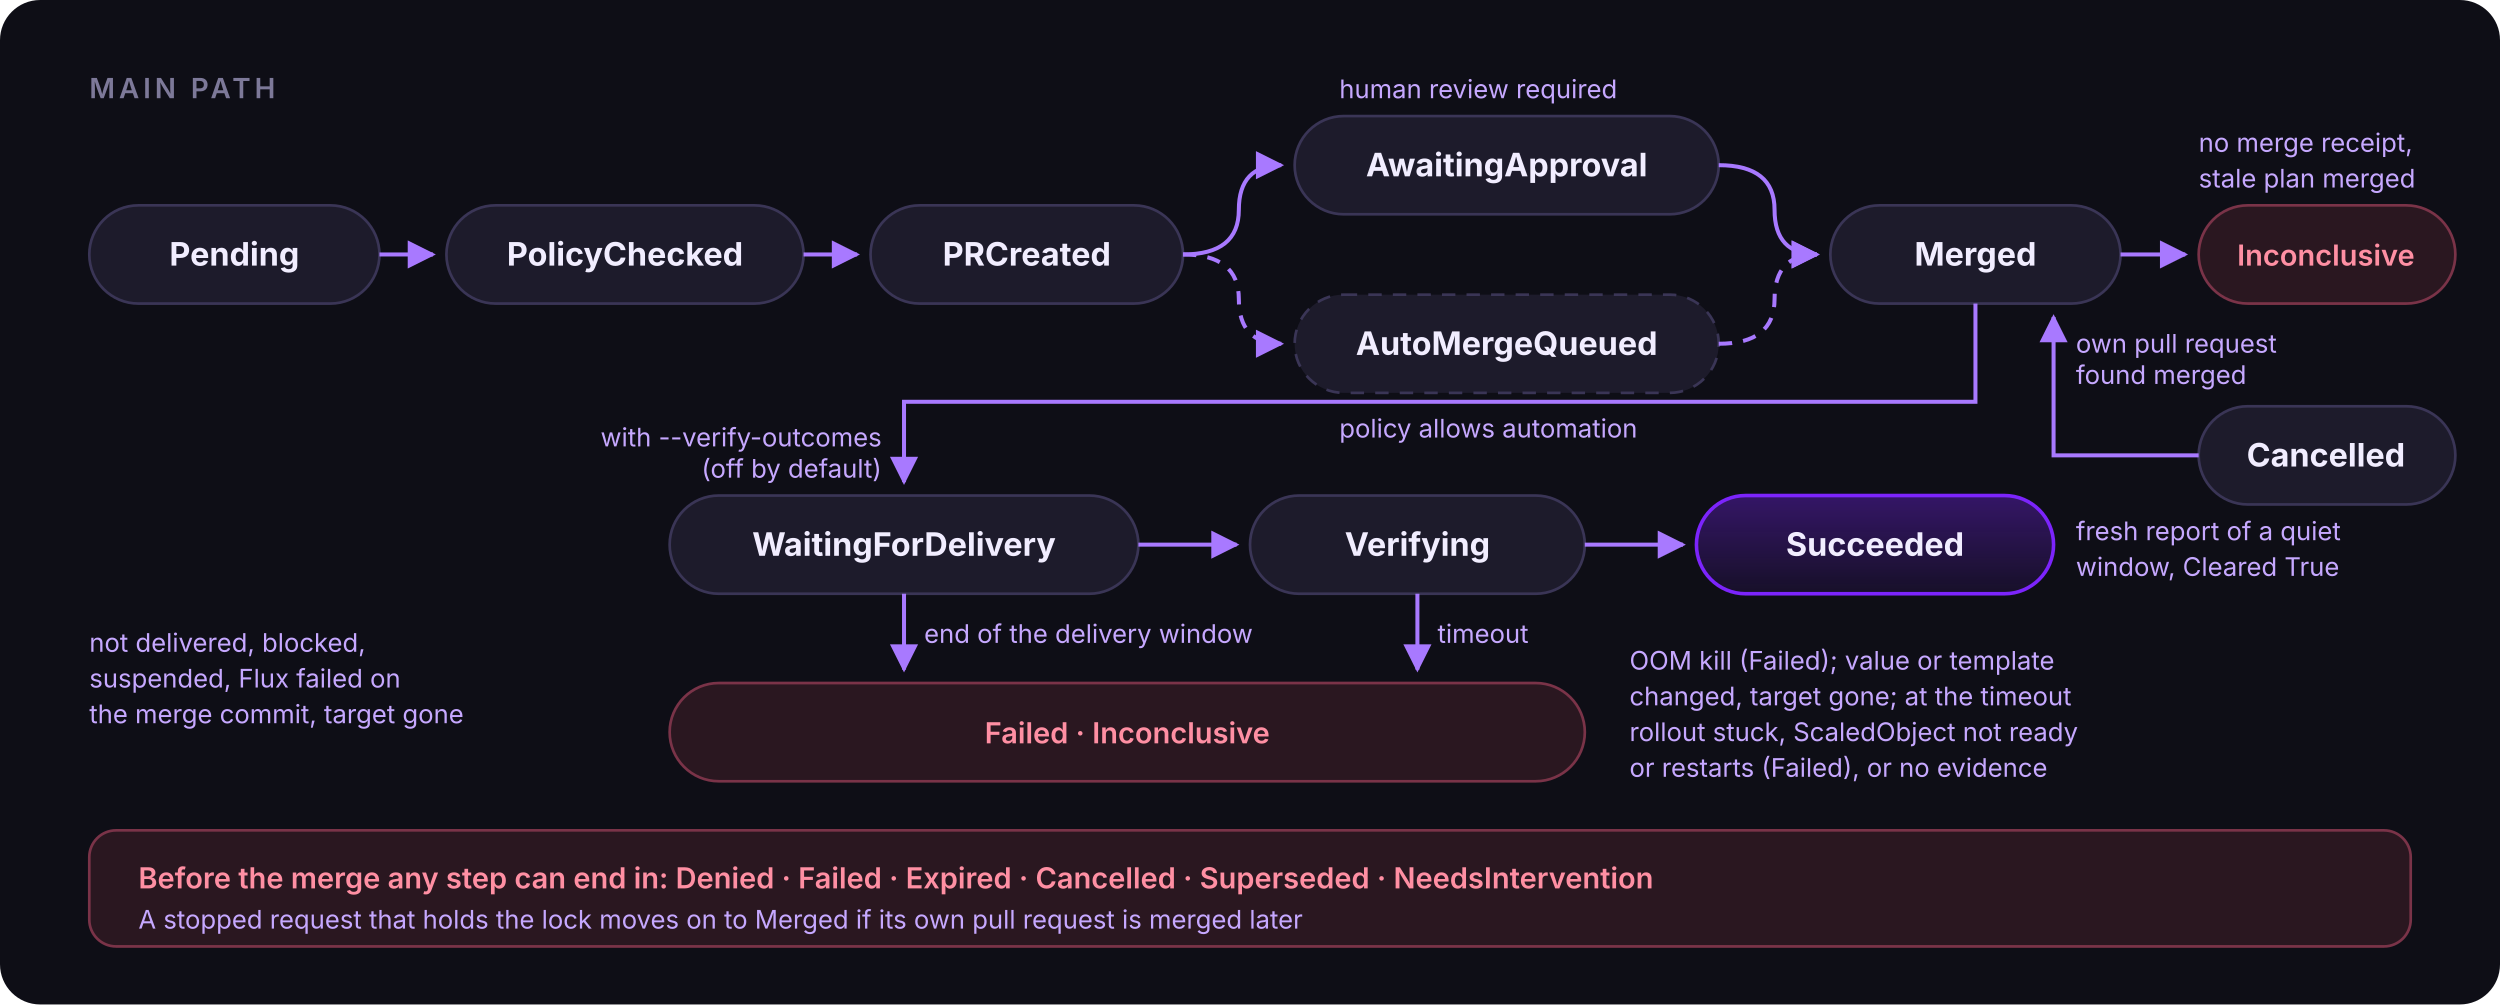
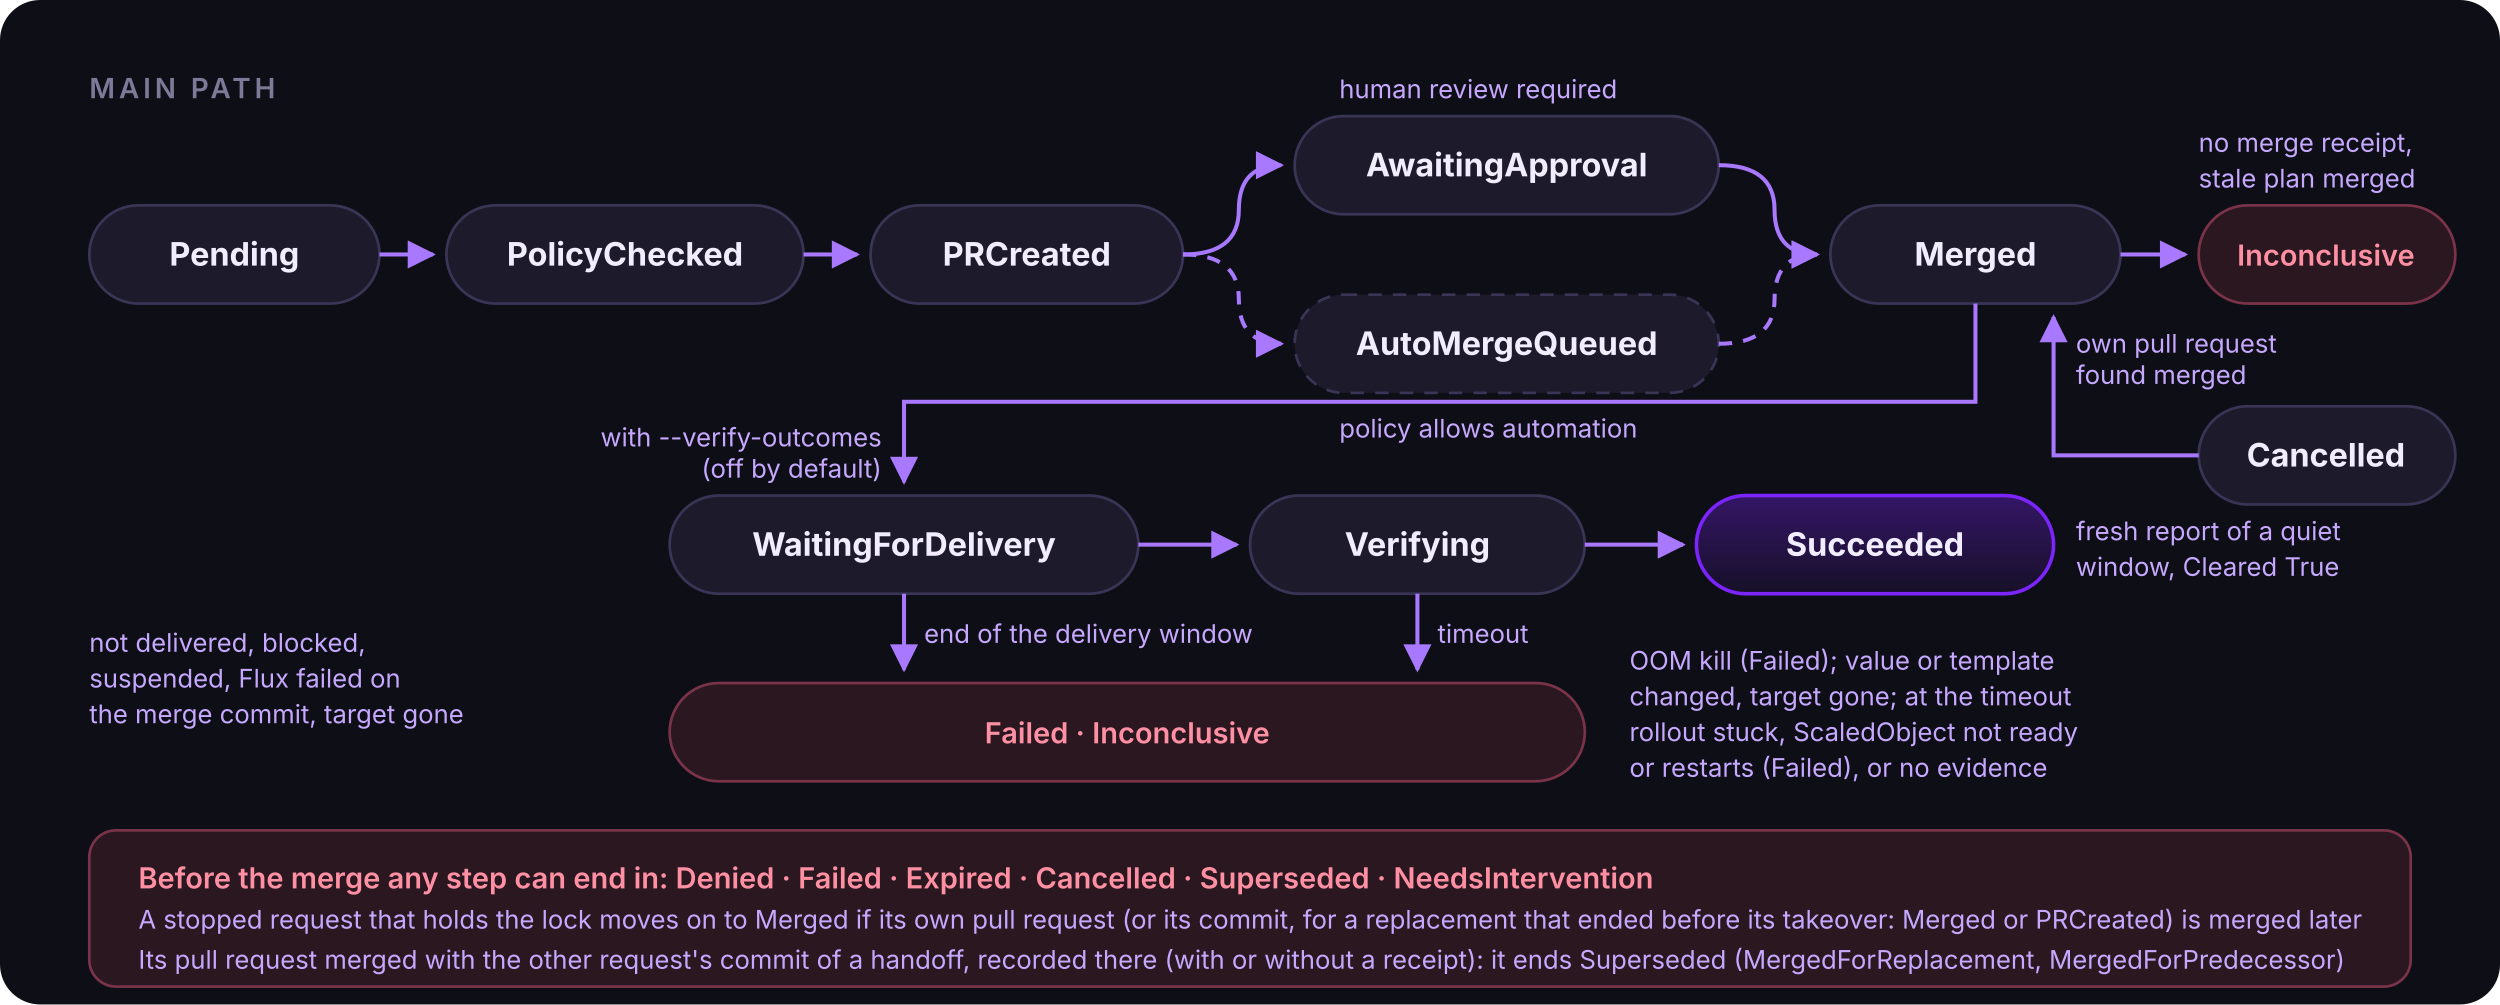
<svg xmlns="http://www.w3.org/2000/svg" viewBox="0 0 1120 450" role="img" aria-labelledby="t d" font-family="Inter, 'Segoe UI', system-ui, -apple-system, sans-serif">
  <defs>
    <marker id="a" viewBox="0 0 10 10" refX="9" refY="5" markerWidth="7" markerHeight="7" orient="auto-start-reverse">
      <path d="M0 0 10 5 0 10z" fill="#a879ff" />
    </marker>
    <linearGradient id="glow" x1="0" y1="0" x2="0" y2="1">
      <stop offset="0" stop-color="#7c24fc" stop-opacity=".35" />
      <stop offset="1" stop-color="#7c24fc" stop-opacity=".08" />
    </linearGradient>
    <style>
      .box{fill:#1d1b2b;stroke:#3a3556;stroke-width:1.2}
      .key{fill:url(#glow);stroke:#7c24fc;stroke-width:1.6}
      .ext{fill:#16222a;stroke:#2f5d63;stroke-width:1.2}
      .h{fill:#f1edff;font-size:14.5px;font-weight:650}
      .s{fill:#a9a4c4;font-size:12px}
      .f{stroke:#a879ff;stroke-width:1.8;fill:none}
      .lbl{fill:#c6a8ff;font-size:11.5px}
      .lanet{fill:#7d7999;font-size:12.5px;font-weight:600;letter-spacing:.14em}
      .bad{fill:#2a1720;stroke:#7a3348;stroke-width:1.2}
      .badt{fill:#ff8fa3;font-size:13px;font-weight:600}
      .plan{stroke-dasharray:6 5}
    </style>
  </defs>
  <rect width="1120" height="450" rx="18" fill="#0e0e16" />
  <text class="lanet" x="40" y="44">MAIN PATH</text>
  <rect class="box" x="40" y="92" width="130" height="44" rx="22" />
  <text class="h" x="105" y="119" text-anchor="middle">Pending</text>
  <rect class="box" x="200" y="92" width="160" height="44" rx="22" />
  <text class="h" x="280" y="119" text-anchor="middle">PolicyChecked</text>
  <rect class="box" x="390" y="92" width="140" height="44" rx="22" />
  <text class="h" x="460" y="119" text-anchor="middle">PRCreated</text>
  <rect class="box" x="580" y="52" width="190" height="44" rx="22" />
  <text class="h" x="675" y="79" text-anchor="middle">AwaitingApproval</text>
  <rect class="box plan" x="580" y="132" width="190" height="44" rx="22" />
  <text class="h" x="675" y="159" text-anchor="middle">AutoMergeQueued</text>
  <rect class="box" x="820" y="92" width="130" height="44" rx="22" />
  <text class="h" x="885" y="119" text-anchor="middle">Merged</text>
  <rect class="bad" x="985" y="92" width="115" height="44" rx="22" />
  <text class="badt" x="1042" y="119" text-anchor="middle">Inconclusive</text>
  <path class="f" d="M950 114H979" marker-end="url(#a)" />
  <rect class="box" x="985" y="182" width="115" height="44" rx="22" />
  <text class="h" x="1042" y="209" text-anchor="middle">Cancelled</text>
  <path class="f" d="M985 204H920V142" marker-end="url(#a)" />
  <text class="lbl" x="930" y="158">own pull request</text>
  <text class="lbl" x="930" y="172">found merged</text>
  <text class="lbl" x="985" y="68">no merge receipt,</text>
  <text class="lbl" x="985" y="84">stale plan merged</text>
  <rect class="box" x="300" y="222" width="210" height="44" rx="22" />
  <text class="h" x="405" y="249" text-anchor="middle">WaitingForDelivery</text>
  <rect class="box" x="560" y="222" width="150" height="44" rx="22" />
  <text class="h" x="635" y="249" text-anchor="middle">Verifying</text>
  <rect class="key" x="760" y="222" width="160" height="44" rx="22" />
  <text class="h" x="840" y="249" text-anchor="middle">Succeeded</text>
  <path class="f" d="M170 114H194" marker-end="url(#a)" />
  <path class="f" d="M360 114H384" marker-end="url(#a)" />
  <path class="f" d="M530 114Q555 114 555 94T574 74" marker-end="url(#a)" />
  <path class="f plan" d="M530 114Q555 114 555 134T574 154" marker-end="url(#a)" />
  <text class="lbl" x="600" y="44">human review required</text>
  <text class="lbl" x="600" y="196">policy allows automation</text>
  <path class="f" d="M770 74Q795 74 795 94T814 114" marker-end="url(#a)" />
  <path class="f plan" d="M770 154Q795 154 795 134T814 114" marker-end="url(#a)" />
  <path class="f" d="M885 136V180H405V216" marker-end="url(#a)" />
  <text class="lbl" x="395" y="200" text-anchor="end">with --verify-outcomes</text>
  <text class="lbl" x="395" y="214" text-anchor="end">(off by default)</text>
  <path class="f" d="M510 244H554" marker-end="url(#a)" />
  <path class="f" d="M710 244H754" marker-end="url(#a)" />
  <text class="lbl" x="930" y="242">fresh report of a quiet</text>
  <text class="lbl" x="930" y="258">window, Cleared True</text>
  <text class="lbl" x="414" y="288">end of the delivery window</text>
  <text class="lbl" x="644" y="288">timeout</text>
  <rect class="bad" x="300" y="306" width="410" height="44" rx="22" />
  <text class="badt" x="505" y="333" text-anchor="middle">Failed · Inconclusive</text>
  <path class="f" d="M405 266V300" marker-end="url(#a)" />
  <path class="f" d="M635 266V300" marker-end="url(#a)" />
  <text class="lbl" x="40" y="292">not delivered, blocked,</text>
  <text class="lbl" x="40" y="308">suspended, Flux failed on</text>
  <text class="lbl" x="40" y="324">the merge commit, target gone</text>
  <text class="lbl" x="730" y="300">OOM kill (Failed); value or template</text>
  <text class="lbl" x="730" y="316">changed, target gone; at the timeout</text>
  <text class="lbl" x="730" y="332">rollout stuck, ScaledObject not ready</text>
  <text class="lbl" x="730" y="348">or restarts (Failed), or no evidence</text>
-   <rect class="bad" x="40" y="372" width="1040" height="52" rx="12" />
+   <rect class="bad" x="40" y="372" width="1040" height="70" rx="12" />
  <text class="badt" x="62" y="398">Before the merge any step can end in: Denied · Failed · Expired · Cancelled · Superseded · NeedsIntervention</text>
-   <text class="lbl" x="62" y="416">A stopped request that holds the lock moves on to Merged if its own pull request is merged later</text>
+   <text class="lbl" x="62" y="416">A stopped request that holds the lock moves on to Merged if its own pull request (or its commit, for a replacement that ended before its takeover: Merged or PRCreated) is merged later</text>
+   <text class="lbl" x="62" y="434">Its pull request merged with the other request's commit of a handoff, recorded there (with or without a receipt): it ends Superseded (MergedForReplacement, MergedForPredecessor)</text>
</svg>
